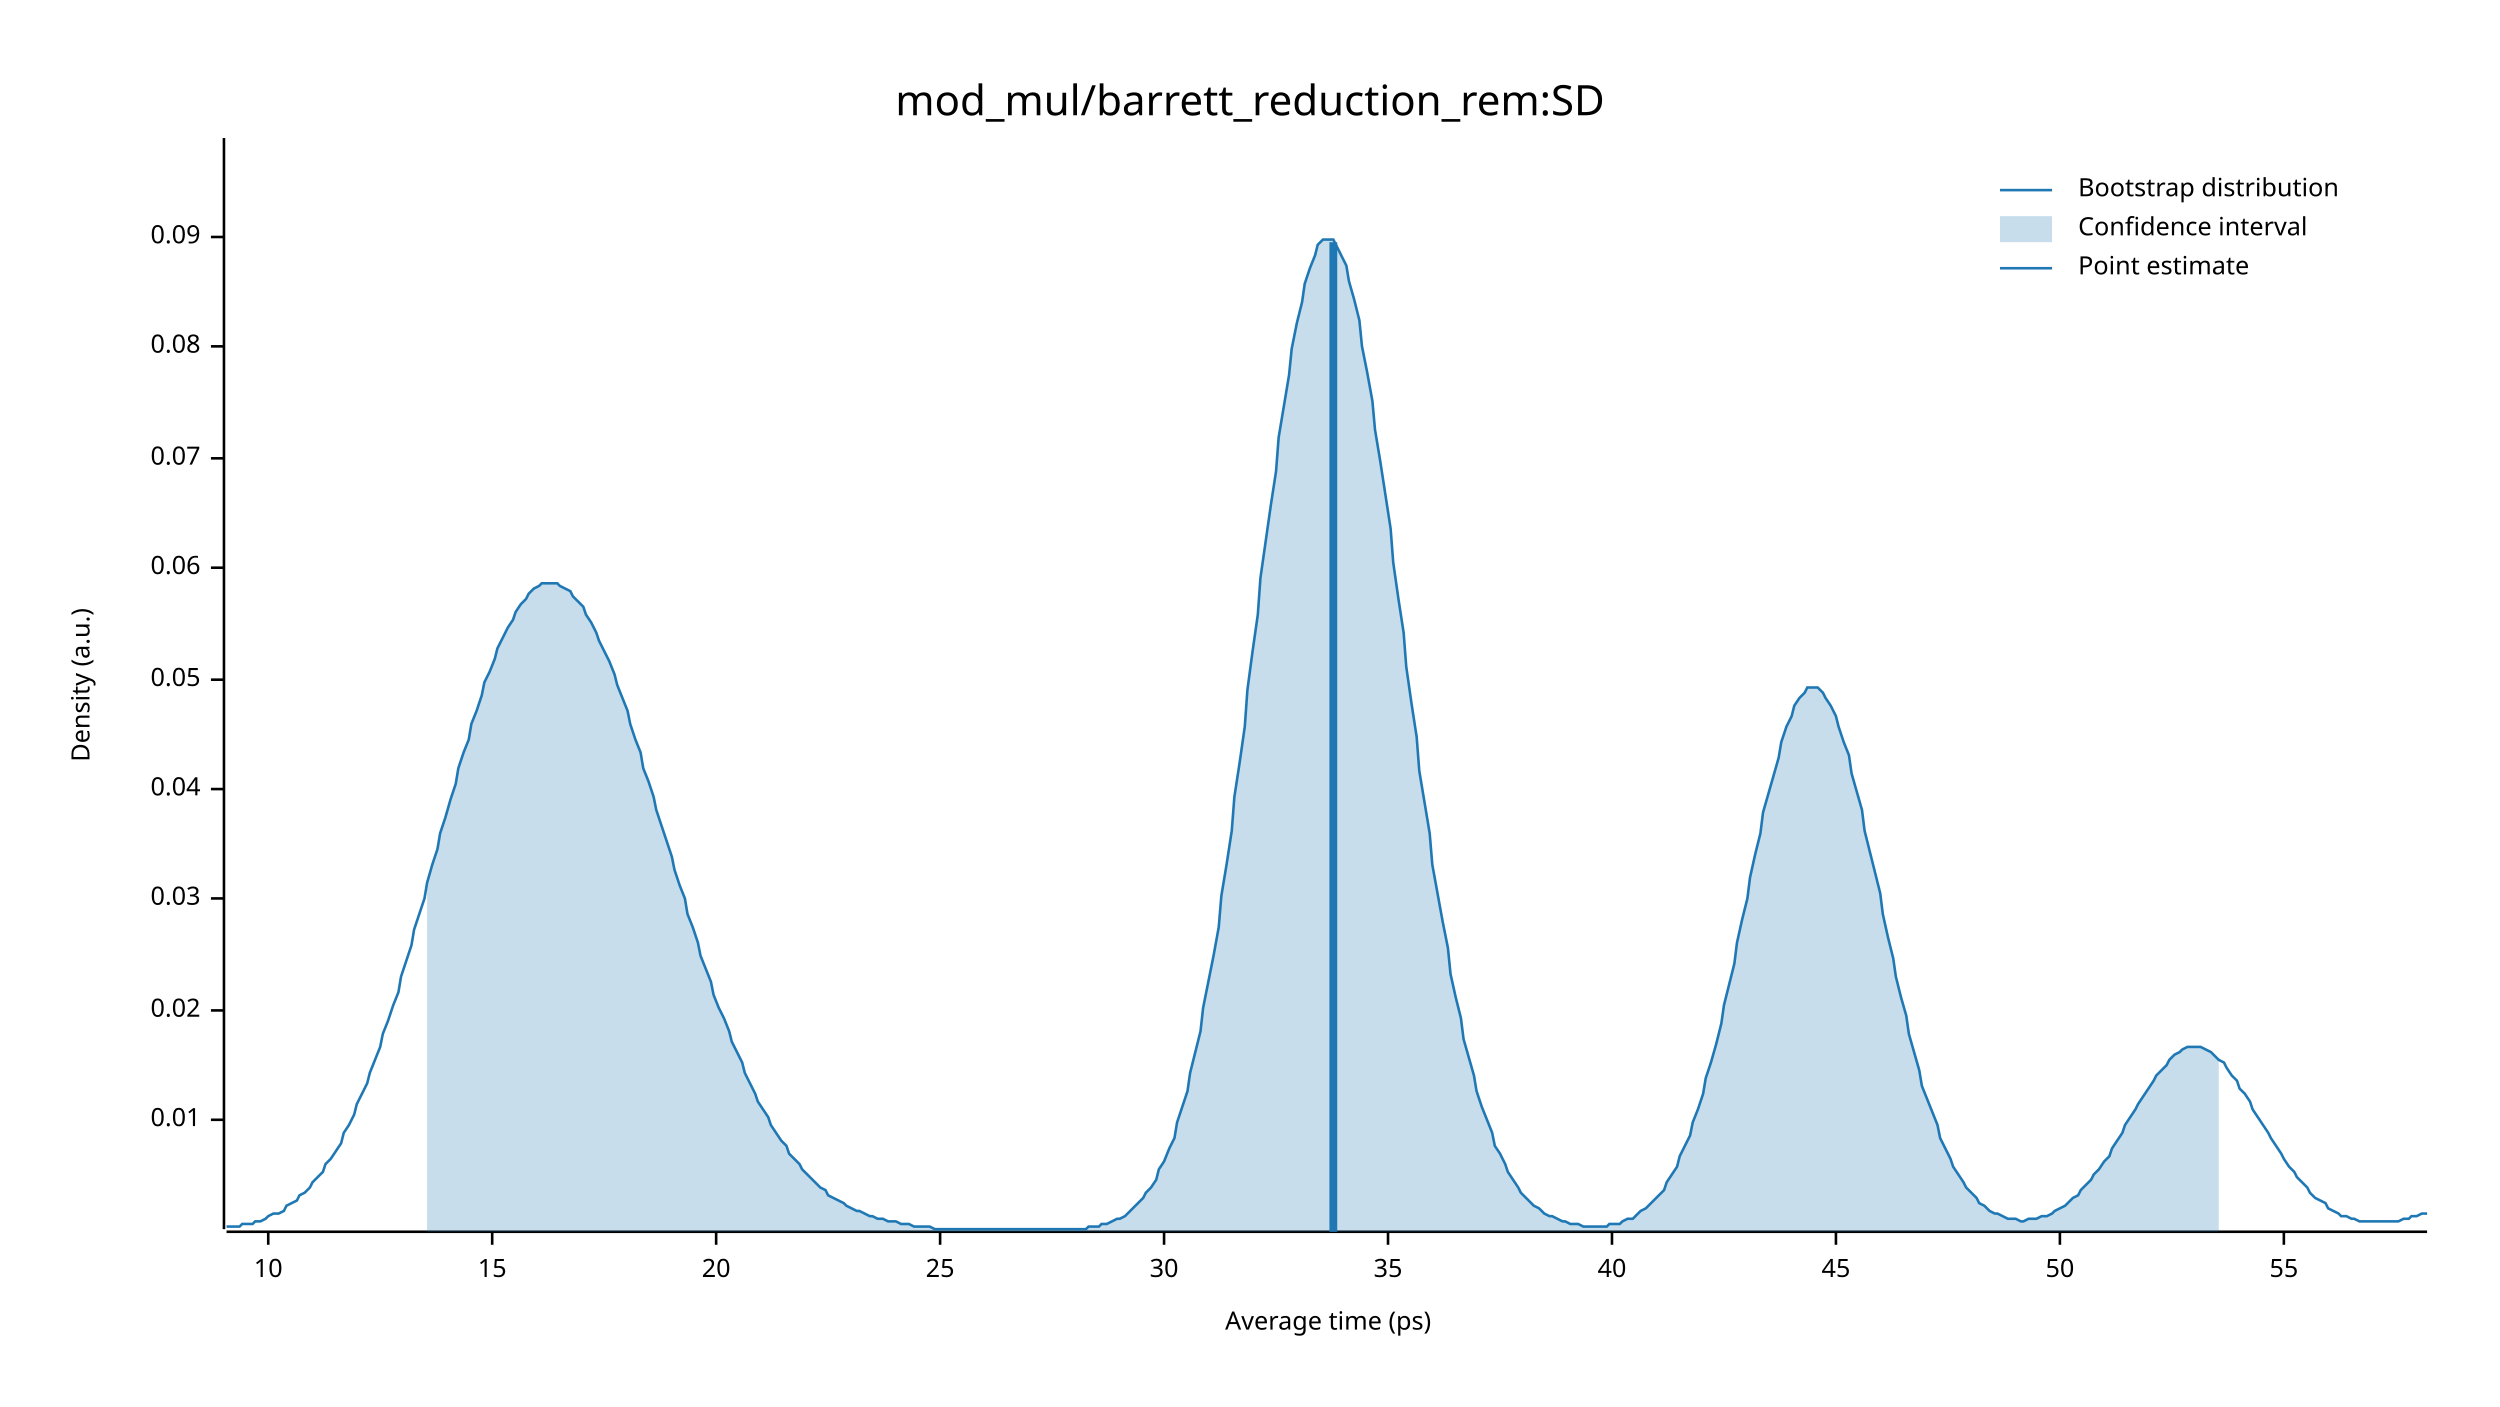
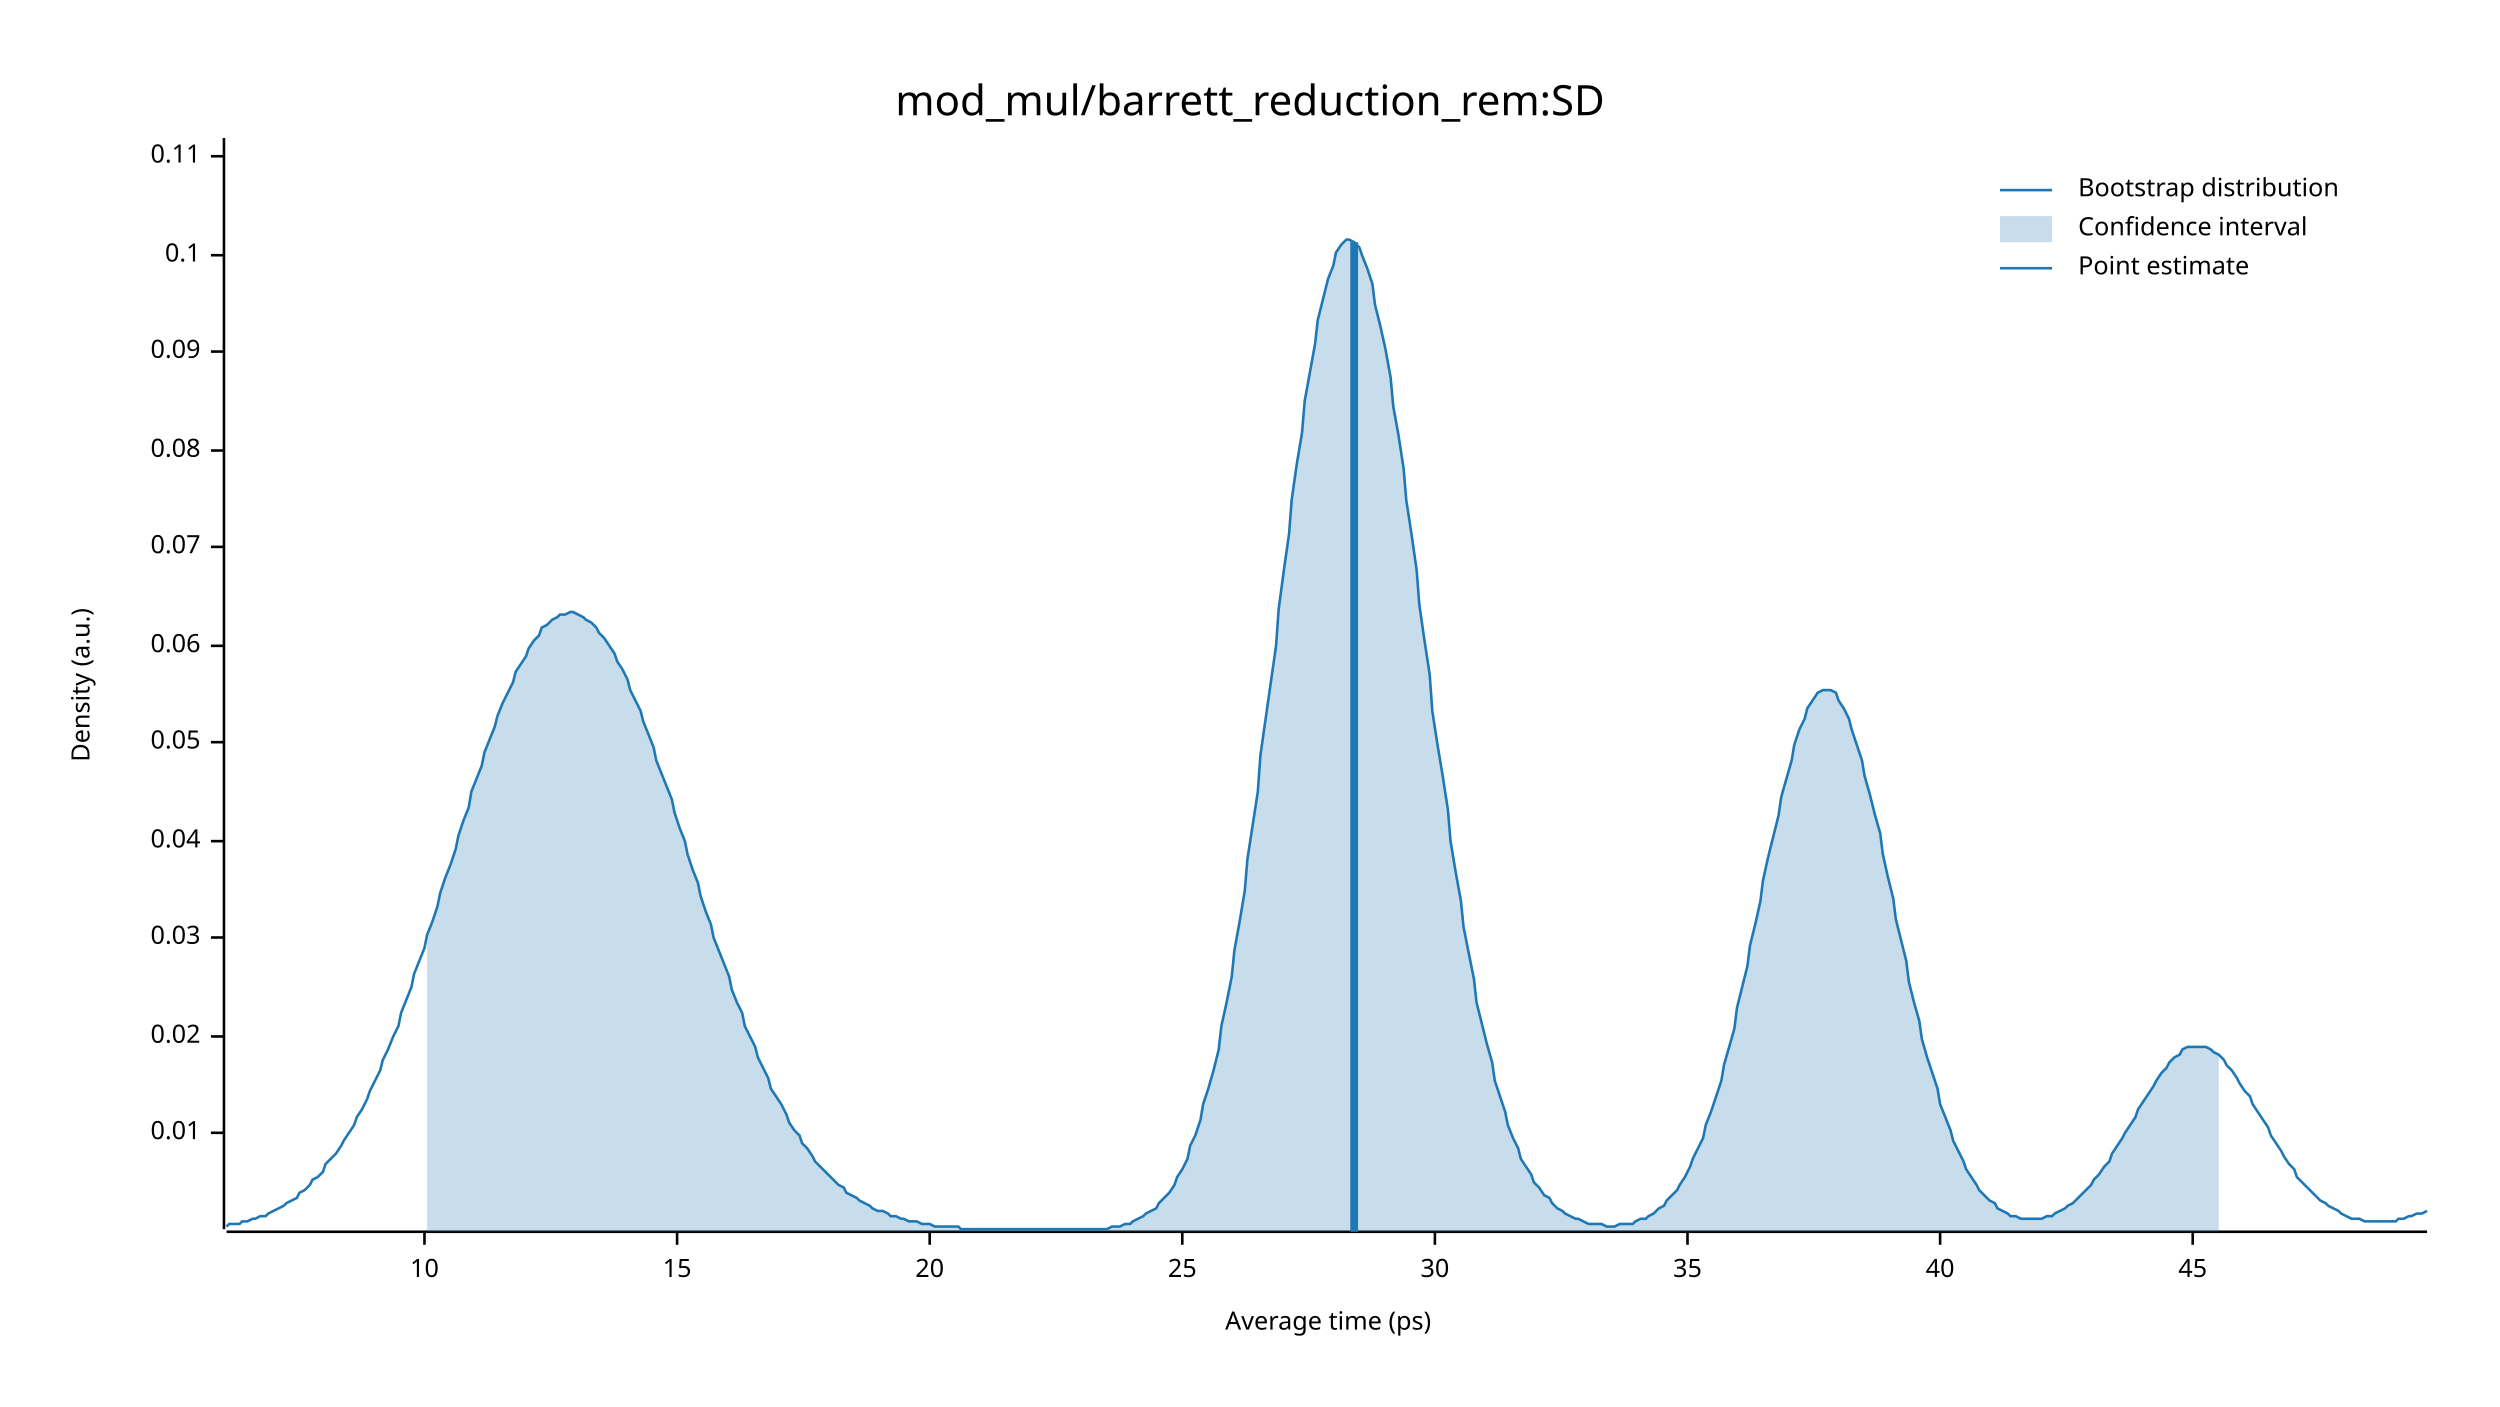
<svg xmlns="http://www.w3.org/2000/svg" width="960" height="540" viewBox="0 0 960 540">
  <text x="480" y="32" dy="0.76em" text-anchor="middle" font-family="sans-serif" font-size="16.129" opacity="1" fill="#000000">
mod_mul/barrett_reduction_rem:SD
</text>
  <text x="27" y="263" dy="0.76em" text-anchor="middle" font-family="sans-serif" font-size="9.677" opacity="1" fill="#000000" transform="rotate(270, 27, 263)">
Density (a.u.)
</text>
  <text x="510" y="513" dy="-0.5ex" text-anchor="middle" font-family="sans-serif" font-size="9.677" opacity="1" fill="#000000">
Average time (ps)
</text>
  <polyline fill="none" opacity="1" stroke="#000000" stroke-width="1" points="86,53 86,472 " />
-   <text x="77" y="430" dy="0.5ex" text-anchor="end" font-family="sans-serif" font-size="9.677" opacity="1" fill="#000000">
+   <text x="77" y="435" dy="0.5ex" text-anchor="end" font-family="sans-serif" font-size="9.677" opacity="1" fill="#000000">
0.01
</text>
-   <polyline fill="none" opacity="1" stroke="#000000" stroke-width="1" points="81,430 86,430 " />
-   <text x="77" y="388" dy="0.5ex" text-anchor="end" font-family="sans-serif" font-size="9.677" opacity="1" fill="#000000">
+   <polyline fill="none" opacity="1" stroke="#000000" stroke-width="1" points="81,435 86,435 " />
+   <text x="77" y="398" dy="0.5ex" text-anchor="end" font-family="sans-serif" font-size="9.677" opacity="1" fill="#000000">
0.02
</text>
-   <polyline fill="none" opacity="1" stroke="#000000" stroke-width="1" points="81,388 86,388 " />
-   <text x="77" y="345" dy="0.5ex" text-anchor="end" font-family="sans-serif" font-size="9.677" opacity="1" fill="#000000">
+   <polyline fill="none" opacity="1" stroke="#000000" stroke-width="1" points="81,398 86,398 " />
+   <text x="77" y="360" dy="0.5ex" text-anchor="end" font-family="sans-serif" font-size="9.677" opacity="1" fill="#000000">
0.03
</text>
-   <polyline fill="none" opacity="1" stroke="#000000" stroke-width="1" points="81,345 86,345 " />
-   <text x="77" y="303" dy="0.5ex" text-anchor="end" font-family="sans-serif" font-size="9.677" opacity="1" fill="#000000">
+   <polyline fill="none" opacity="1" stroke="#000000" stroke-width="1" points="81,360 86,360 " />
+   <text x="77" y="323" dy="0.5ex" text-anchor="end" font-family="sans-serif" font-size="9.677" opacity="1" fill="#000000">
0.04
</text>
-   <polyline fill="none" opacity="1" stroke="#000000" stroke-width="1" points="81,303 86,303 " />
-   <text x="77" y="261" dy="0.5ex" text-anchor="end" font-family="sans-serif" font-size="9.677" opacity="1" fill="#000000">
+   <polyline fill="none" opacity="1" stroke="#000000" stroke-width="1" points="81,323 86,323 " />
+   <text x="77" y="285" dy="0.5ex" text-anchor="end" font-family="sans-serif" font-size="9.677" opacity="1" fill="#000000">
0.05
</text>
-   <polyline fill="none" opacity="1" stroke="#000000" stroke-width="1" points="81,261 86,261 " />
-   <text x="77" y="218" dy="0.5ex" text-anchor="end" font-family="sans-serif" font-size="9.677" opacity="1" fill="#000000">
+   <polyline fill="none" opacity="1" stroke="#000000" stroke-width="1" points="81,285 86,285 " />
+   <text x="77" y="248" dy="0.5ex" text-anchor="end" font-family="sans-serif" font-size="9.677" opacity="1" fill="#000000">
0.06
</text>
-   <polyline fill="none" opacity="1" stroke="#000000" stroke-width="1" points="81,218 86,218 " />
-   <text x="77" y="176" dy="0.5ex" text-anchor="end" font-family="sans-serif" font-size="9.677" opacity="1" fill="#000000">
+   <polyline fill="none" opacity="1" stroke="#000000" stroke-width="1" points="81,248 86,248 " />
+   <text x="77" y="210" dy="0.5ex" text-anchor="end" font-family="sans-serif" font-size="9.677" opacity="1" fill="#000000">
0.07
</text>
-   <polyline fill="none" opacity="1" stroke="#000000" stroke-width="1" points="81,176 86,176 " />
-   <text x="77" y="133" dy="0.5ex" text-anchor="end" font-family="sans-serif" font-size="9.677" opacity="1" fill="#000000">
+   <polyline fill="none" opacity="1" stroke="#000000" stroke-width="1" points="81,210 86,210 " />
+   <text x="77" y="173" dy="0.5ex" text-anchor="end" font-family="sans-serif" font-size="9.677" opacity="1" fill="#000000">
0.08
</text>
-   <polyline fill="none" opacity="1" stroke="#000000" stroke-width="1" points="81,133 86,133 " />
-   <text x="77" y="91" dy="0.5ex" text-anchor="end" font-family="sans-serif" font-size="9.677" opacity="1" fill="#000000">
+   <polyline fill="none" opacity="1" stroke="#000000" stroke-width="1" points="81,173 86,173 " />
+   <text x="77" y="135" dy="0.5ex" text-anchor="end" font-family="sans-serif" font-size="9.677" opacity="1" fill="#000000">
0.09
</text>
-   <polyline fill="none" opacity="1" stroke="#000000" stroke-width="1" points="81,91 86,91 " />
+   <polyline fill="none" opacity="1" stroke="#000000" stroke-width="1" points="81,135 86,135 " />
+   <text x="77" y="98" dy="0.5ex" text-anchor="end" font-family="sans-serif" font-size="9.677" opacity="1" fill="#000000">
+ 0.1
+ </text>
+   <polyline fill="none" opacity="1" stroke="#000000" stroke-width="1" points="81,98 86,98 " />
+   <text x="77" y="60" dy="0.5ex" text-anchor="end" font-family="sans-serif" font-size="9.677" opacity="1" fill="#000000">
+ 0.11
+ </text>
+   <polyline fill="none" opacity="1" stroke="#000000" stroke-width="1" points="81,60 86,60 " />
  <polyline fill="none" opacity="1" stroke="#000000" stroke-width="1" points="87,473 932,473 " />
-   <text x="103" y="483" dy="0.76em" text-anchor="middle" font-family="sans-serif" font-size="9.677" opacity="1" fill="#000000">
+   <text x="163" y="483" dy="0.76em" text-anchor="middle" font-family="sans-serif" font-size="9.677" opacity="1" fill="#000000">
10
</text>
-   <polyline fill="none" opacity="1" stroke="#000000" stroke-width="1" points="103,473 103,478 " />
-   <text x="189" y="483" dy="0.76em" text-anchor="middle" font-family="sans-serif" font-size="9.677" opacity="1" fill="#000000">
+   <polyline fill="none" opacity="1" stroke="#000000" stroke-width="1" points="163,473 163,478 " />
+   <text x="260" y="483" dy="0.76em" text-anchor="middle" font-family="sans-serif" font-size="9.677" opacity="1" fill="#000000">
15
</text>
-   <polyline fill="none" opacity="1" stroke="#000000" stroke-width="1" points="189,473 189,478 " />
-   <text x="275" y="483" dy="0.76em" text-anchor="middle" font-family="sans-serif" font-size="9.677" opacity="1" fill="#000000">
+   <polyline fill="none" opacity="1" stroke="#000000" stroke-width="1" points="260,473 260,478 " />
+   <text x="357" y="483" dy="0.76em" text-anchor="middle" font-family="sans-serif" font-size="9.677" opacity="1" fill="#000000">
20
</text>
-   <polyline fill="none" opacity="1" stroke="#000000" stroke-width="1" points="275,473 275,478 " />
-   <text x="361" y="483" dy="0.76em" text-anchor="middle" font-family="sans-serif" font-size="9.677" opacity="1" fill="#000000">
+   <polyline fill="none" opacity="1" stroke="#000000" stroke-width="1" points="357,473 357,478 " />
+   <text x="454" y="483" dy="0.76em" text-anchor="middle" font-family="sans-serif" font-size="9.677" opacity="1" fill="#000000">
25
</text>
-   <polyline fill="none" opacity="1" stroke="#000000" stroke-width="1" points="361,473 361,478 " />
-   <text x="447" y="483" dy="0.76em" text-anchor="middle" font-family="sans-serif" font-size="9.677" opacity="1" fill="#000000">
+   <polyline fill="none" opacity="1" stroke="#000000" stroke-width="1" points="454,473 454,478 " />
+   <text x="551" y="483" dy="0.76em" text-anchor="middle" font-family="sans-serif" font-size="9.677" opacity="1" fill="#000000">
30
</text>
-   <polyline fill="none" opacity="1" stroke="#000000" stroke-width="1" points="447,473 447,478 " />
-   <text x="533" y="483" dy="0.76em" text-anchor="middle" font-family="sans-serif" font-size="9.677" opacity="1" fill="#000000">
+   <polyline fill="none" opacity="1" stroke="#000000" stroke-width="1" points="551,473 551,478 " />
+   <text x="648" y="483" dy="0.76em" text-anchor="middle" font-family="sans-serif" font-size="9.677" opacity="1" fill="#000000">
35
</text>
-   <polyline fill="none" opacity="1" stroke="#000000" stroke-width="1" points="533,473 533,478 " />
-   <text x="619" y="483" dy="0.76em" text-anchor="middle" font-family="sans-serif" font-size="9.677" opacity="1" fill="#000000">
+   <polyline fill="none" opacity="1" stroke="#000000" stroke-width="1" points="648,473 648,478 " />
+   <text x="745" y="483" dy="0.76em" text-anchor="middle" font-family="sans-serif" font-size="9.677" opacity="1" fill="#000000">
40
</text>
-   <polyline fill="none" opacity="1" stroke="#000000" stroke-width="1" points="619,473 619,478 " />
-   <text x="705" y="483" dy="0.76em" text-anchor="middle" font-family="sans-serif" font-size="9.677" opacity="1" fill="#000000">
+   <polyline fill="none" opacity="1" stroke="#000000" stroke-width="1" points="745,473 745,478 " />
+   <text x="842" y="483" dy="0.76em" text-anchor="middle" font-family="sans-serif" font-size="9.677" opacity="1" fill="#000000">
45
</text>
-   <polyline fill="none" opacity="1" stroke="#000000" stroke-width="1" points="705,473 705,478 " />
-   <text x="791" y="483" dy="0.76em" text-anchor="middle" font-family="sans-serif" font-size="9.677" opacity="1" fill="#000000">
- 50
- </text>
-   <polyline fill="none" opacity="1" stroke="#000000" stroke-width="1" points="791,473 791,478 " />
-   <text x="877" y="483" dy="0.76em" text-anchor="middle" font-family="sans-serif" font-size="9.677" opacity="1" fill="#000000">
- 55
- </text>
-   <polyline fill="none" opacity="1" stroke="#000000" stroke-width="1" points="877,473 877,478 " />
-   <polyline fill="none" opacity="1" stroke="#1F78B4" stroke-width="1" points="87,471 88,471 90,471 92,471 93,470 95,470 97,470 98,469 100,469 102,468 103,467 105,466 107,466 109,465 110,463 112,462 114,461 115,459 117,458 119,456 120,454 122,452 124,450 125,447 127,445 129,442 131,439 132,435 134,432 136,428 137,424 139,420 141,416 142,412 144,407 146,402 147,397 149,392 151,386 153,381 154,375 156,369 158,363 159,357 161,351 163,345 164,339 166,332 168,326 169,320 171,314 173,307 175,301 176,295 178,289 180,284 181,278 183,273 185,267 186,262 188,258 190,253 191,249 193,245 195,241 197,238 198,235 200,232 202,230 203,228 205,226 207,225 208,224 210,224 212,224 214,224 215,225 217,226 219,227 220,229 222,231 224,233 225,236 227,239 229,243 230,246 232,250 234,254 236,259 237,263 239,268 241,273 242,278 244,284 246,289 247,295 249,300 251,306 252,311 254,317 256,323 258,329 259,334 261,340 263,345 264,351 266,356 268,362 269,367 271,372 273,377 274,382 276,387 278,391 280,396 281,400 283,404 285,408 286,412 288,416 290,420 291,423 293,426 295,429 296,432 298,435 300,438 302,440 303,443 305,445 307,447 308,449 310,451 312,453 313,454 315,456 317,457 318,459 320,460 322,461 324,462 325,463 327,464 329,465 330,465 332,466 334,467 335,467 337,468 339,468 341,469 342,469 344,469 346,470 347,470 349,470 351,471 352,471 354,471 356,471 357,471 359,472 361,472 363,472 364,472 366,472 368,472 369,472 371,472 373,472 374,472 376,472 378,472 379,472 381,472 383,472 385,472 386,472 388,472 390,472 391,472 393,472 395,472 396,472 398,472 400,472 401,472 403,472 405,472 407,472 408,472 410,472 412,472 413,472 415,472 417,472 418,471 420,471 422,471 423,470 425,470 427,469 429,468 430,468 432,467 434,465 435,464 437,462 439,460 440,458 442,456 444,453 445,449 447,446 449,441 451,437 452,431 454,425 456,419 457,412 459,404 461,396 462,387 464,377 466,367 468,356 469,344 471,332 473,319 474,306 476,293 478,279 479,265 481,250 483,236 484,222 486,208 488,194 490,181 491,168 493,156 495,144 496,134 498,124 500,116 501,109 503,103 505,98 506,94 508,92 510,92 512,92 513,94 515,98 517,102 518,108 520,115 522,123 523,133 525,143 527,154 528,165 530,177 532,190 534,203 535,216 537,230 539,243 540,256 542,270 544,283 545,296 547,308 549,320 550,332 552,343 554,354 556,364 557,374 559,383 561,391 562,399 564,406 566,413 567,419 569,425 571,430 573,435 574,440 576,443 578,447 579,450 581,453 583,456 584,458 586,460 588,462 589,463 591,464 593,466 595,467 596,467 598,468 600,469 601,469 603,470 605,470 606,470 608,471 610,471 611,471 613,471 615,471 617,471 618,470 620,470 622,470 623,469 625,468 627,468 628,467 630,465 632,464 633,463 635,461 637,459 639,457 640,454 642,451 644,448 645,444 647,440 649,436 650,431 652,426 654,420 655,414 657,408 659,401 661,393 662,386 664,378 666,370 667,362 669,353 671,345 672,337 674,328 676,320 677,312 679,305 681,298 683,291 684,285 686,279 688,275 689,271 691,268 693,266 694,264 696,264 698,264 700,266 701,268 703,271 705,275 706,279 708,285 710,290 711,297 713,304 715,311 716,319 718,327 720,335 722,343 723,351 725,360 727,368 728,375 730,383 732,390 733,397 735,404 737,411 738,417 740,422 742,427 744,432 745,437 747,441 749,445 750,448 752,451 754,454 755,456 757,458 759,460 760,462 762,463 764,465 766,466 767,466 769,467 771,468 772,468 774,468 776,469 777,469 779,468 781,468 782,468 784,467 786,467 788,466 789,465 791,464 793,463 794,462 796,460 798,459 799,457 801,455 803,453 804,451 806,449 808,446 810,444 811,441 813,438 815,435 816,432 818,429 820,426 821,424 823,421 825,418 827,415 828,413 830,411 832,409 833,407 835,405 837,404 838,403 840,402 842,402 843,402 845,402 847,403 849,404 850,405 852,407 854,408 855,410 857,413 859,415 860,418 862,420 864,423 865,426 867,429 869,432 871,435 872,437 874,440 876,443 877,445 879,448 881,450 882,452 884,454 886,456 887,458 889,460 891,461 893,462 894,464 896,465 898,466 899,467 901,467 903,468 904,468 906,469 908,469 909,469 911,469 913,469 915,469 916,469 918,469 920,469 921,469 923,468 925,468 926,467 928,467 930,466 932,466 " />
-   <polygon opacity="0.25" fill="#1F78B4" points="164,339 166,332 168,326 169,320 171,314 173,307 175,301 176,295 178,289 180,284 181,278 183,273 185,267 186,262 188,258 190,253 191,249 193,245 195,241 197,238 198,235 200,232 202,230 203,228 205,226 207,225 208,224 210,224 212,224 214,224 215,225 217,226 219,227 220,229 222,231 224,233 225,236 227,239 229,243 230,246 232,250 234,254 236,259 237,263 239,268 241,273 242,278 244,284 246,289 247,295 249,300 251,306 252,311 254,317 256,323 258,329 259,334 261,340 263,345 264,351 266,356 268,362 269,367 271,372 273,377 274,382 276,387 278,391 280,396 281,400 283,404 285,408 286,412 288,416 290,420 291,423 293,426 295,429 296,432 298,435 300,438 302,440 303,443 305,445 307,447 308,449 310,451 312,453 313,454 315,456 317,457 318,459 320,460 322,461 324,462 325,463 327,464 329,465 330,465 332,466 334,467 335,467 337,468 339,468 341,469 342,469 344,469 346,470 347,470 349,470 351,471 352,471 354,471 356,471 357,471 359,472 361,472 363,472 364,472 366,472 368,472 369,472 371,472 373,472 374,472 376,472 378,472 379,472 381,472 383,472 385,472 386,472 388,472 390,472 391,472 393,472 395,472 396,472 398,472 400,472 401,472 403,472 405,472 407,472 408,472 410,472 412,472 413,472 415,472 417,472 418,471 420,471 422,471 423,470 425,470 427,469 429,468 430,468 432,467 434,465 435,464 437,462 439,460 440,458 442,456 444,453 445,449 447,446 449,441 451,437 452,431 454,425 456,419 457,412 459,404 461,396 462,387 464,377 466,367 468,356 469,344 471,332 473,319 474,306 476,293 478,279 479,265 481,250 483,236 484,222 486,208 488,194 490,181 491,168 493,156 495,144 496,134 498,124 500,116 501,109 503,103 505,98 506,94 508,92 510,92 512,92 513,94 515,98 517,102 518,108 520,115 522,123 523,133 525,143 527,154 528,165 530,177 532,190 534,203 535,216 537,230 539,243 540,256 542,270 544,283 545,296 547,308 549,320 550,332 552,343 554,354 556,364 557,374 559,383 561,391 562,399 564,406 566,413 567,419 569,425 571,430 573,435 574,440 576,443 578,447 579,450 581,453 583,456 584,458 586,460 588,462 589,463 591,464 593,466 595,467 596,467 598,468 600,469 601,469 603,470 605,470 606,470 608,471 610,471 611,471 613,471 615,471 617,471 618,470 620,470 622,470 623,469 625,468 627,468 628,467 630,465 632,464 633,463 635,461 637,459 639,457 640,454 642,451 644,448 645,444 647,440 649,436 650,431 652,426 654,420 655,414 657,408 659,401 661,393 662,386 664,378 666,370 667,362 669,353 671,345 672,337 674,328 676,320 677,312 679,305 681,298 683,291 684,285 686,279 688,275 689,271 691,268 693,266 694,264 696,264 698,264 700,266 701,268 703,271 705,275 706,279 708,285 710,290 711,297 713,304 715,311 716,319 718,327 720,335 722,343 723,351 725,360 727,368 728,375 730,383 732,390 733,397 735,404 737,411 738,417 740,422 742,427 744,432 745,437 747,441 749,445 750,448 752,451 754,454 755,456 757,458 759,460 760,462 762,463 764,465 766,466 767,466 769,467 771,468 772,468 774,468 776,469 777,469 779,468 781,468 782,468 784,467 786,467 788,466 789,465 791,464 793,463 794,462 796,460 798,459 799,457 801,455 803,453 804,451 806,449 808,446 810,444 811,441 813,438 815,435 816,432 818,429 820,426 821,424 823,421 825,418 827,415 828,413 830,411 832,409 833,407 835,405 837,404 838,403 840,402 842,402 843,402 845,402 847,403 849,404 850,405 852,407 852,473 164,473 " />
-   <polyline fill="none" opacity="1" stroke="#1F78B4" stroke-width="3" points="512,473 512,93 " />
+   <polyline fill="none" opacity="1" stroke="#000000" stroke-width="1" points="842,473 842,478 " />
+   <polyline fill="none" opacity="1" stroke="#1F78B4" stroke-width="1" points="87,471 88,470 90,470 92,470 93,469 95,469 97,468 98,468 100,467 102,467 103,466 105,465 107,464 109,463 110,462 112,461 114,460 115,458 117,457 119,455 120,453 122,452 124,450 125,447 127,445 129,443 131,440 132,438 134,435 136,432 137,429 139,426 141,422 142,419 144,415 146,411 147,407 149,403 151,398 153,394 154,389 156,384 158,379 159,374 161,369 163,364 164,359 166,354 168,348 169,343 171,337 173,332 175,326 176,321 178,315 180,310 181,304 183,299 185,294 186,289 188,284 190,279 191,275 193,270 195,266 197,262 198,258 200,255 202,252 203,249 205,246 207,244 208,241 210,240 212,238 214,237 215,236 217,236 219,235 220,235 222,236 224,237 225,238 227,239 229,241 230,243 232,245 234,248 236,251 237,254 239,257 241,261 242,265 244,269 246,273 247,277 249,282 251,287 252,292 254,297 256,302 258,307 259,312 261,318 263,323 264,328 266,334 268,339 269,344 271,350 273,355 274,360 276,365 278,370 280,375 281,380 283,385 285,389 286,394 288,398 290,402 291,406 293,410 295,414 296,418 298,421 300,424 302,428 303,431 305,434 307,436 308,439 310,441 312,444 313,446 315,448 317,450 318,451 320,453 322,455 324,456 325,458 327,459 329,460 330,461 332,462 334,463 335,464 337,465 339,465 341,466 342,467 344,467 346,468 347,468 349,469 351,469 352,469 354,470 356,470 357,470 359,471 361,471 363,471 364,471 366,471 368,471 369,472 371,472 373,472 374,472 376,472 378,472 379,472 381,472 383,472 385,472 386,472 388,472 390,472 391,472 393,472 395,472 396,472 398,472 400,472 401,472 403,472 405,472 407,472 408,472 410,472 412,472 413,472 415,472 417,472 418,472 420,472 422,472 423,472 425,472 427,471 429,471 430,471 432,470 434,470 435,469 437,468 439,467 440,466 442,465 444,464 445,462 447,460 449,458 451,455 452,452 454,449 456,445 457,440 459,436 461,430 462,424 464,418 466,411 468,403 469,394 471,385 473,375 474,365 476,354 478,342 479,330 481,317 483,304 484,290 486,276 488,262 490,248 491,234 493,219 495,205 496,192 498,178 500,166 501,154 503,143 505,132 506,123 508,115 510,107 512,102 513,97 515,94 517,92 518,92 520,93 522,95 523,98 525,103 527,109 528,117 530,125 532,134 534,145 535,156 537,167 539,180 540,192 542,205 544,219 545,232 547,246 549,259 550,273 552,286 554,298 556,311 557,323 559,335 561,346 562,356 564,366 566,376 567,385 569,393 571,401 573,408 574,415 576,421 578,427 579,432 581,437 583,441 584,445 586,448 588,451 589,454 591,456 593,459 595,460 596,462 598,464 600,465 601,466 603,467 605,468 606,468 608,469 610,470 611,470 613,470 615,470 617,471 618,471 620,471 622,470 623,470 625,470 627,470 628,469 630,468 632,468 633,467 635,466 637,464 639,463 640,461 642,459 644,457 645,455 647,452 649,448 650,445 652,441 654,437 655,432 657,427 659,421 661,415 662,409 664,402 666,395 667,387 669,379 671,371 672,363 674,355 676,346 677,338 679,329 681,321 683,313 684,306 686,299 688,292 689,286 691,280 693,276 694,272 696,269 698,266 700,265 701,265 703,265 705,266 706,269 708,272 710,276 711,280 713,286 715,292 716,298 718,305 720,313 722,320 723,328 725,337 727,345 728,353 730,361 732,369 733,377 735,385 737,392 738,399 740,406 742,412 744,418 745,424 747,429 749,434 750,438 752,442 754,446 755,449 757,452 759,455 760,457 762,459 764,461 766,462 767,464 769,465 771,466 772,467 774,467 776,468 777,468 779,468 781,468 782,468 784,468 786,467 788,467 789,466 791,465 793,464 794,463 796,462 798,460 799,459 801,457 803,455 804,453 806,451 808,448 810,446 811,443 813,440 815,437 816,435 818,432 820,429 821,426 823,423 825,420 827,417 828,415 830,412 832,410 833,408 835,406 837,405 838,403 840,402 842,402 843,402 845,402 847,402 849,403 850,404 852,405 854,407 855,409 857,411 859,414 860,416 862,419 864,421 865,424 867,427 869,430 871,433 872,436 874,439 876,442 877,444 879,447 881,449 882,452 884,454 886,456 887,457 889,459 891,461 893,462 894,463 896,464 898,465 899,466 901,467 903,468 904,468 906,468 908,469 909,469 911,469 913,469 915,469 916,469 918,469 920,469 921,468 923,468 925,467 926,467 928,466 930,466 932,465 " />
+   <polygon opacity="0.25" fill="#1F78B4" points="164,359 166,354 168,348 169,343 171,337 173,332 175,326 176,321 178,315 180,310 181,304 183,299 185,294 186,289 188,284 190,279 191,275 193,270 195,266 197,262 198,258 200,255 202,252 203,249 205,246 207,244 208,241 210,240 212,238 214,237 215,236 217,236 219,235 220,235 222,236 224,237 225,238 227,239 229,241 230,243 232,245 234,248 236,251 237,254 239,257 241,261 242,265 244,269 246,273 247,277 249,282 251,287 252,292 254,297 256,302 258,307 259,312 261,318 263,323 264,328 266,334 268,339 269,344 271,350 273,355 274,360 276,365 278,370 280,375 281,380 283,385 285,389 286,394 288,398 290,402 291,406 293,410 295,414 296,418 298,421 300,424 302,428 303,431 305,434 307,436 308,439 310,441 312,444 313,446 315,448 317,450 318,451 320,453 322,455 324,456 325,458 327,459 329,460 330,461 332,462 334,463 335,464 337,465 339,465 341,466 342,467 344,467 346,468 347,468 349,469 351,469 352,469 354,470 356,470 357,470 359,471 361,471 363,471 364,471 366,471 368,471 369,472 371,472 373,472 374,472 376,472 378,472 379,472 381,472 383,472 385,472 386,472 388,472 390,472 391,472 393,472 395,472 396,472 398,472 400,472 401,472 403,472 405,472 407,472 408,472 410,472 412,472 413,472 415,472 417,472 418,472 420,472 422,472 423,472 425,472 427,471 429,471 430,471 432,470 434,470 435,469 437,468 439,467 440,466 442,465 444,464 445,462 447,460 449,458 451,455 452,452 454,449 456,445 457,440 459,436 461,430 462,424 464,418 466,411 468,403 469,394 471,385 473,375 474,365 476,354 478,342 479,330 481,317 483,304 484,290 486,276 488,262 490,248 491,234 493,219 495,205 496,192 498,178 500,166 501,154 503,143 505,132 506,123 508,115 510,107 512,102 513,97 515,94 517,92 518,92 520,93 522,95 523,98 525,103 527,109 528,117 530,125 532,134 534,145 535,156 537,167 539,180 540,192 542,205 544,219 545,232 547,246 549,259 550,273 552,286 554,298 556,311 557,323 559,335 561,346 562,356 564,366 566,376 567,385 569,393 571,401 573,408 574,415 576,421 578,427 579,432 581,437 583,441 584,445 586,448 588,451 589,454 591,456 593,459 595,460 596,462 598,464 600,465 601,466 603,467 605,468 606,468 608,469 610,470 611,470 613,470 615,470 617,471 618,471 620,471 622,470 623,470 625,470 627,470 628,469 630,468 632,468 633,467 635,466 637,464 639,463 640,461 642,459 644,457 645,455 647,452 649,448 650,445 652,441 654,437 655,432 657,427 659,421 661,415 662,409 664,402 666,395 667,387 669,379 671,371 672,363 674,355 676,346 677,338 679,329 681,321 683,313 684,306 686,299 688,292 689,286 691,280 693,276 694,272 696,269 698,266 700,265 701,265 703,265 705,266 706,269 708,272 710,276 711,280 713,286 715,292 716,298 718,305 720,313 722,320 723,328 725,337 727,345 728,353 730,361 732,369 733,377 735,385 737,392 738,399 740,406 742,412 744,418 745,424 747,429 749,434 750,438 752,442 754,446 755,449 757,452 759,455 760,457 762,459 764,461 766,462 767,464 769,465 771,466 772,467 774,467 776,468 777,468 779,468 781,468 782,468 784,468 786,467 788,467 789,466 791,465 793,464 794,463 796,462 798,460 799,459 801,457 803,455 804,453 806,451 808,448 810,446 811,443 813,440 815,437 816,435 818,432 820,429 821,426 823,423 825,420 827,417 828,415 830,412 832,410 833,408 835,406 837,405 838,403 840,402 842,402 843,402 845,402 847,402 849,403 850,404 852,405 852,473 164,473 " />
+   <polyline fill="none" opacity="1" stroke="#1F78B4" stroke-width="3" points="520,473 520,93 " />
  <text x="798" y="68" dy="0.76em" text-anchor="start" font-family="sans-serif" font-size="9.677" opacity="1" fill="#000000">
Bootstrap distribution
</text>
  <text x="798" y="83" dy="0.76em" text-anchor="start" font-family="sans-serif" font-size="9.677" opacity="1" fill="#000000">
Confidence interval
</text>
  <text x="798" y="98" dy="0.76em" text-anchor="start" font-family="sans-serif" font-size="9.677" opacity="1" fill="#000000">
Point estimate
</text>
  <polyline fill="none" opacity="1" stroke="#1F78B4" stroke-width="1" points="768,73 788,73 " />
  <rect x="768" y="83" width="20" height="10" opacity="0.25" fill="#1F78B4" stroke="none" />
  <polyline fill="none" opacity="1" stroke="#1F78B4" stroke-width="1" points="768,103 788,103 " />
</svg>
